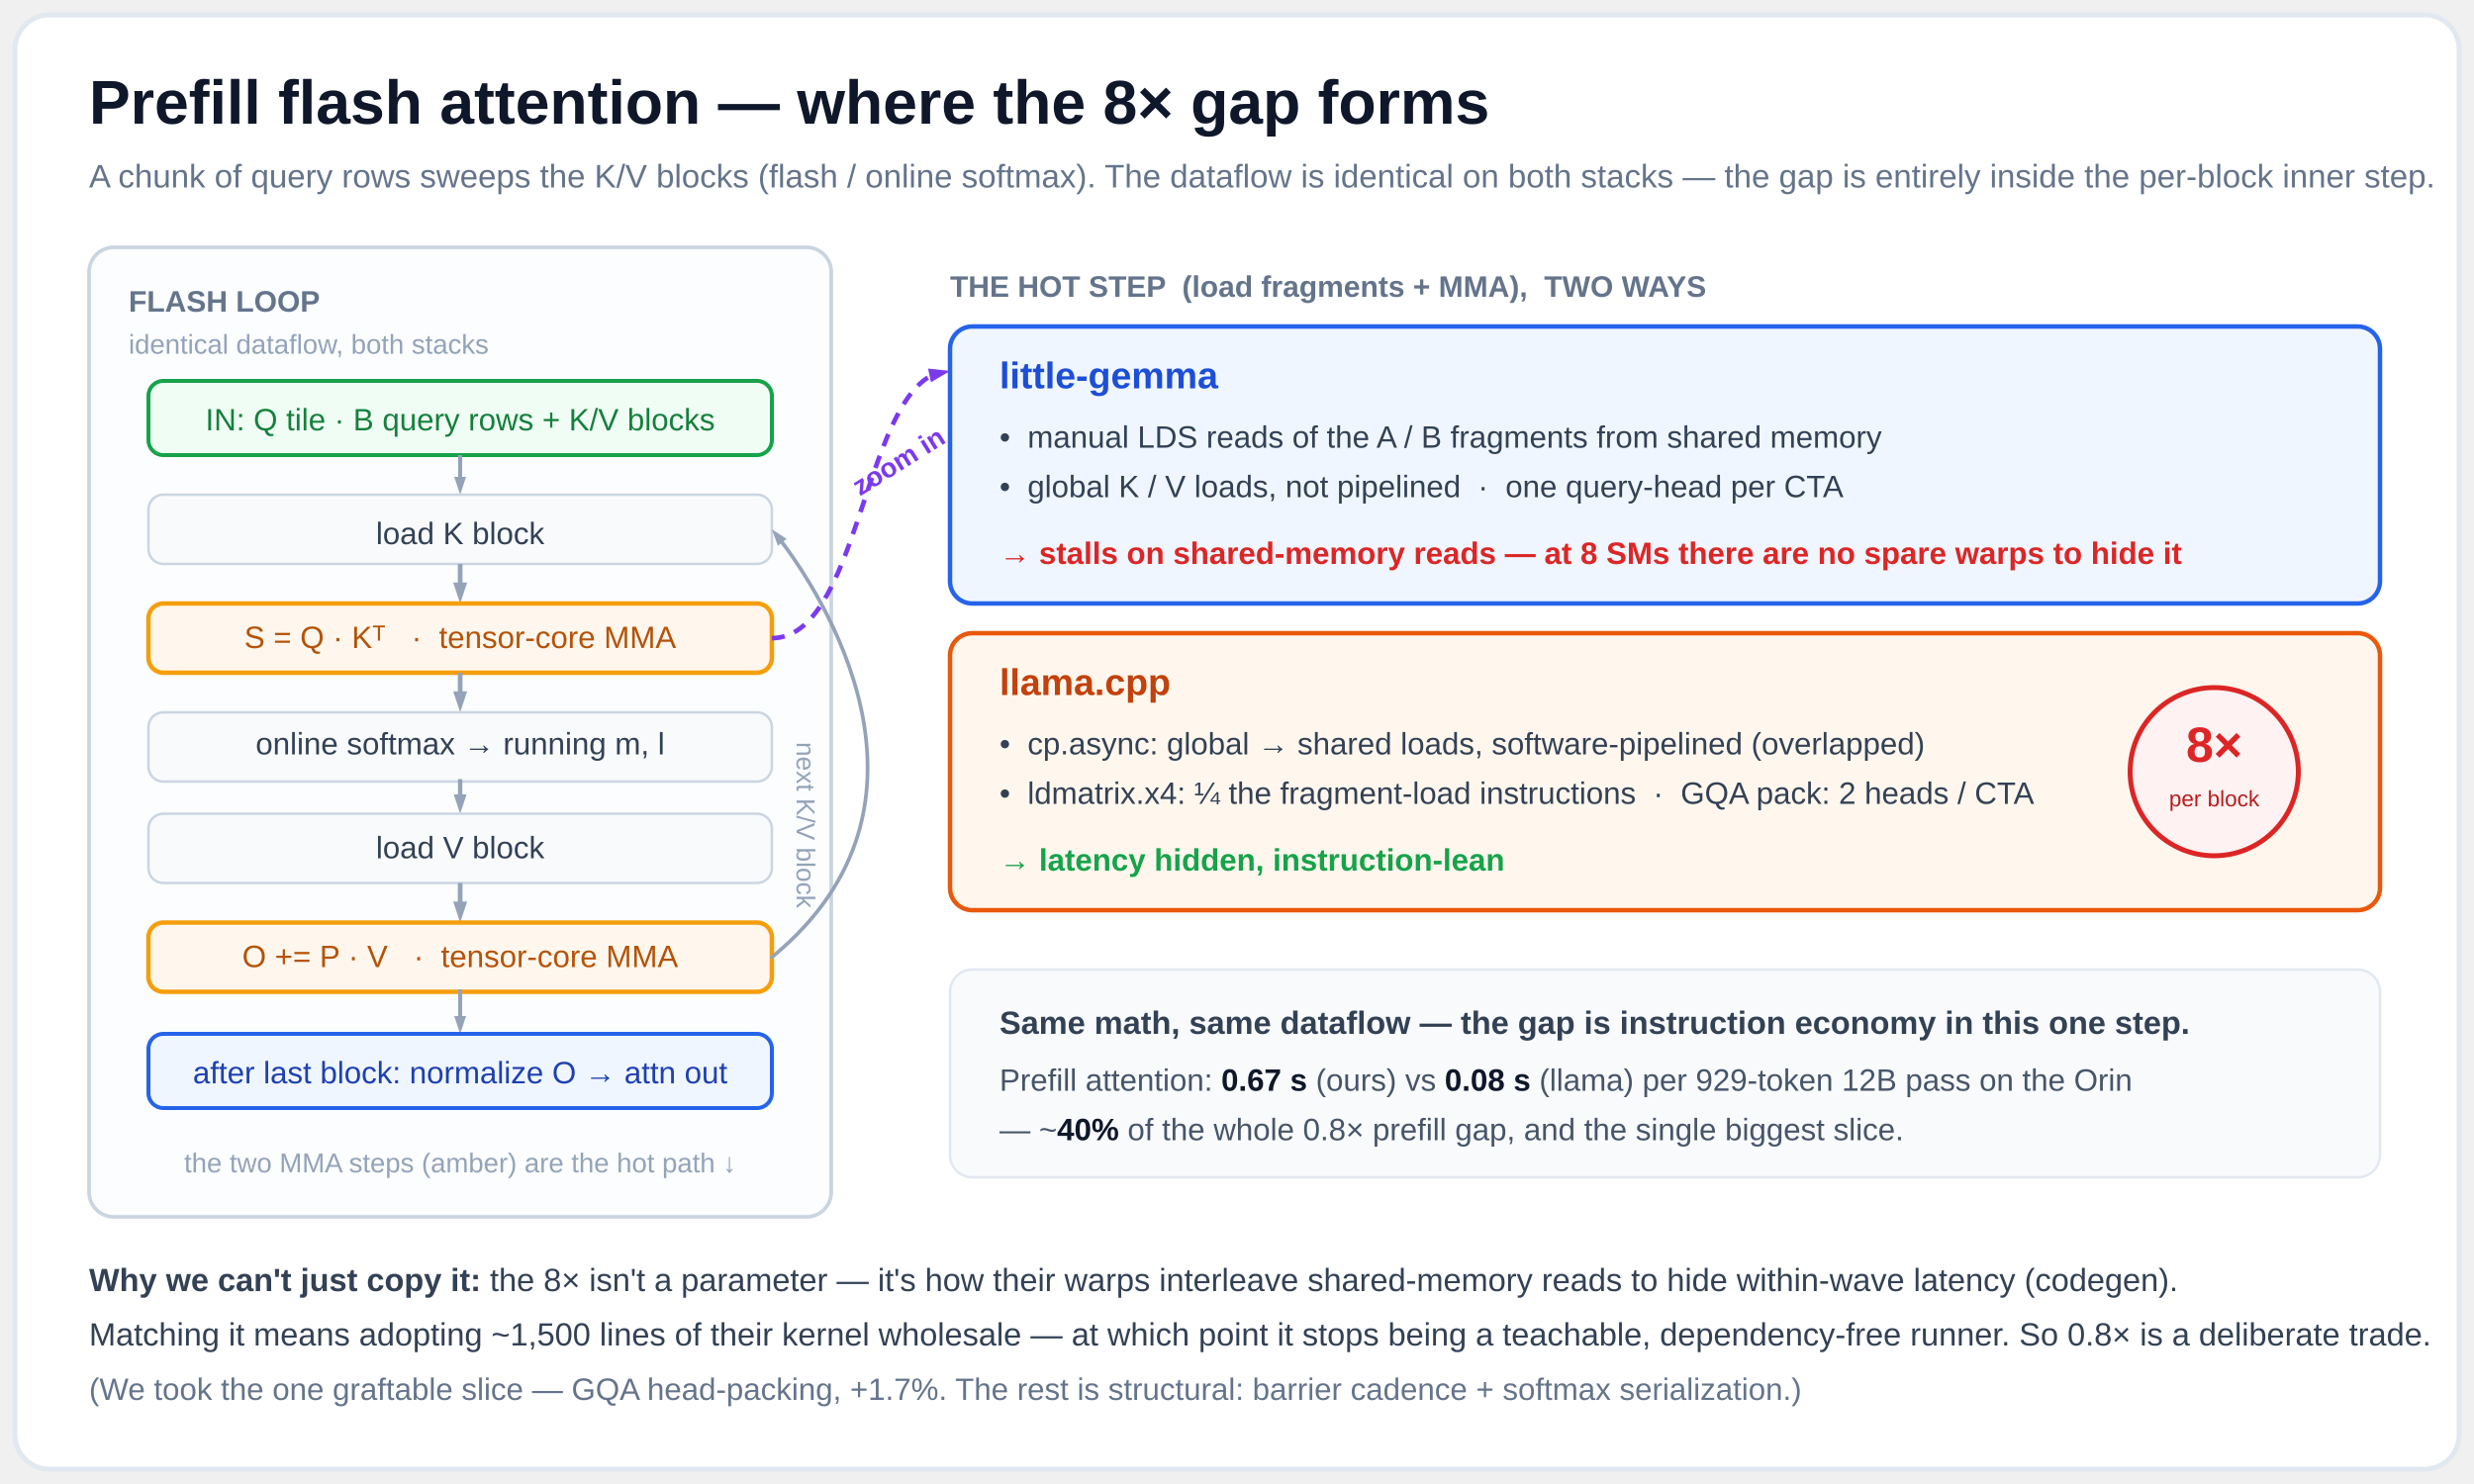
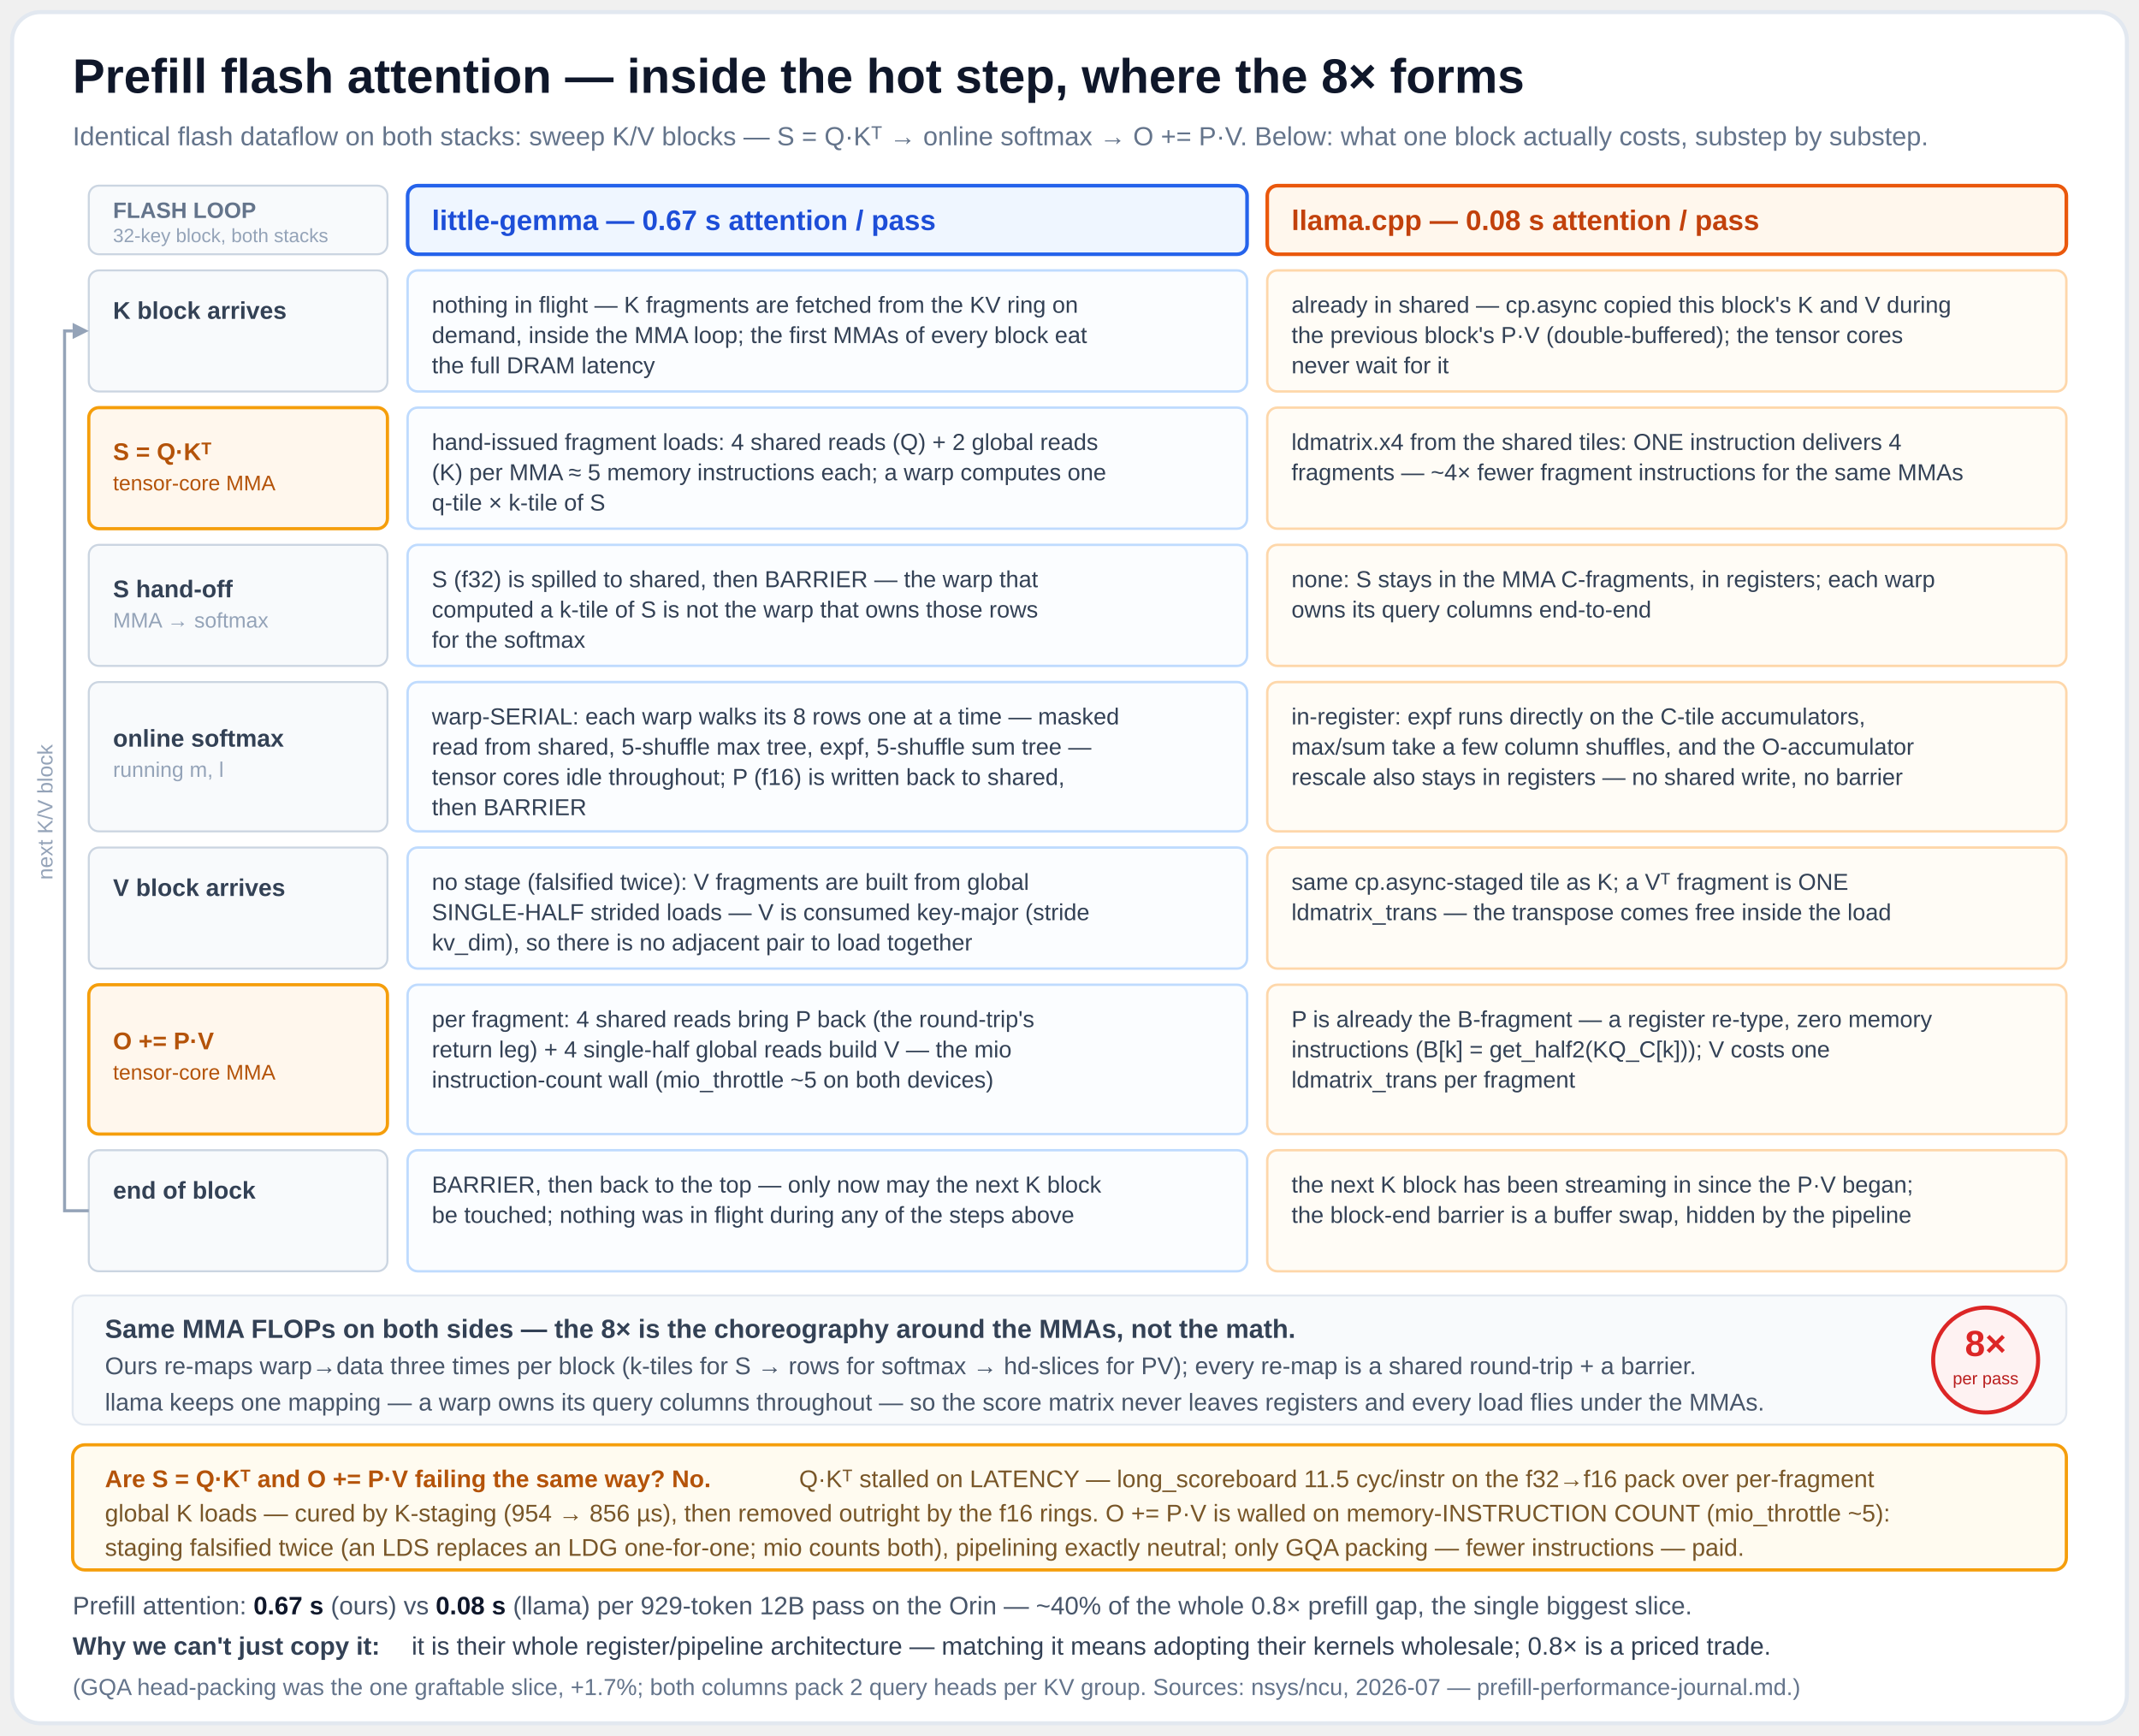
- <svg xmlns="http://www.w3.org/2000/svg" width="1000" height="600" viewBox="0 0 1000 600" version="1.1" xml:space="preserve" style="fill-rule:evenodd;clip-rule:evenodd;">
-   <path d="M994,20L994,580C994,587.727 987.727,594 980,594L20,594C12.273,594 6,587.727 6,580L6,20C6,12.273 12.273,6 20,6L980,6C987.727,6 994,12.273 994,20Z" style="fill:white;stroke:rgb(226,232,240);stroke-width:2px;" />
-   <g transform="matrix(1,0,0,1,36,50)">
-     <g transform="matrix(25,0,0,25,40.30762,0)">
-         </g>
-     <g transform="matrix(25,0,0,25,48.63281,0)">
-         </g>
-     <g transform="matrix(25,0,0,25,76.41602,0)">
-         </g>
-     <g transform="matrix(25,0,0,25,84.74121,0)">
-         </g>
-     <text x="0px" y="0px" style="font-family:'Arial-BoldMT', 'Arial', sans-serif;font-weight:700;font-size:25px;fill:rgb(15,23,42);">Preﬁll ﬂash attention — where the 8× gap forms</text>
-   </g>
-   <g transform="matrix(0.979138,0,0,0.979138,35.99959,75.79496)">
-     <g transform="matrix(13.5,0,0,13.5,280.6326,0)">
-         </g>
-     <g transform="matrix(13.5,0,0,13.5,284.3833,0)">
-         </g>
-     <g transform="matrix(13.5,0,0,13.5,472.4868,0)">
-         </g>
-     <g transform="matrix(13.5,0,0,13.5,476.2375,0)">
-         </g>
-     <text x="0px" y="0px" style="font-family:'ArialMT', 'Arial', sans-serif;font-size:13.5px;fill:rgb(100,116,139);">A<tspan x="8.26px 12.01px " y="0px 0px "> c</tspan>hunk of query rows sweeps the K/V blocks (ﬂash / online softmax). <tspan x="419.199px 427.445px " y="0px 0px ">Th</tspan>e dataﬂow is identical on both stacks — the gap is entirely inside the per-block inner step.</text>
-   </g>
-   <path d="M336,110L336,482C336,487.519 331.519,492 326,492L46,492C40.481,492 36,487.519 36,482L36,110C36,104.481 40.481,100 46,100L326,100C331.519,100 336,104.481 336,110Z" style="fill:rgb(251,253,255);stroke:rgb(203,213,225);stroke-width:1.5px;" />
-   <g transform="matrix(1,0,0,1,52,126)">
-     <text x="0px" y="0px" style="font-family:'Arial-BoldMT', 'Arial', sans-serif;font-weight:700;font-size:12px;fill:rgb(100,116,139);">FLASH LOOP</text>
-   </g>
-   <g transform="matrix(1,0,0,1,52,143)">
-     <g transform="matrix(11,0,0,11,64.82373,0)">
-         </g>
-     <g transform="matrix(11,0,0,11,67.87988,0)">
-         </g>
-     <text x="0px" y="0px" style="font-family:'ArialMT', 'Arial', sans-serif;font-size:11px;fill:rgb(148,163,184);">identical dataﬂow<tspan x="83.778px 86.834px " y="0px 0px ">, </tspan>both stacks</text>
-   </g>
-   <path d="M312,160L312,178C312,181.311 309.311,184 306,184L66,184C62.689,184 60,181.311 60,178L60,160C60,156.689 62.689,154 66,154L306,154C309.311,154 312,156.689 312,160Z" style="fill:rgb(240,253,244);stroke:rgb(22,163,74);stroke-width:1.6px;" />
-   <g transform="matrix(1,0,0,1,186,174)">
-     <text x="-102.985px" y="0px" style="font-family:'ArialMT', 'Arial', sans-serif;font-size:12.5px;fill:rgb(21,128,61);">IN: Q tile · B query rows + K/V blocks</text>
-   </g>
-   <g>
-     <path d="M186,184L186,200" style="fill:none;fill-rule:nonzero;" />
-     <path d="M188.4,192.8L186,200L183.6,192.8L188.4,192.8Z" style="fill:rgb(148,163,184);fill-rule:nonzero;" />
-     <path d="M186,184L186,194.24" style="fill:none;fill-rule:nonzero;stroke:rgb(148,163,184);stroke-width:1.6px;" />
-   </g>
-   <g transform="matrix(1,0,0,1,0,-2)">
-     <path d="M312,208L312,224C312,227.311 309.311,230 306,230L66,230C62.689,230 60,227.311 60,224L60,208C60,204.689 62.689,202 66,202L306,202C309.311,202 312,204.689 312,208Z" style="fill:rgb(248,250,252);stroke:rgb(203,213,225);stroke-width:1px;" />
-   </g>
-   <g transform="matrix(1,0,0,1,186,220)">
-     <text x="-34.048px" y="0px" style="font-family:'ArialMT', 'Arial', sans-serif;font-size:12.5px;fill:rgb(51,65,85);">load K block</text>
-   </g>
-   <g transform="matrix(1,0,0,1.333333,0,-78.66667)">
-     <path d="M186,230L186,242" style="fill:none;fill-rule:nonzero;" />
-     <g transform="matrix(1,-0,-0,0.75,-0,59)">
-       <path d="M188.828,235.515L186,244L183.172,235.515L188.828,235.515Z" style="fill:rgb(148,163,184);fill-rule:nonzero;" />
-       <path d="M186,228L186,237.212" style="fill:none;fill-rule:nonzero;stroke:rgb(148,163,184);stroke-width:1.89px;" />
-     </g>
-   </g>
-   <path d="M312,250L312,266C312,269.311 309.311,272 306,272L66,272C62.689,272 60,269.311 60,266L60,250C60,246.689 62.689,244 66,244L306,244C309.311,244 312,246.689 312,250Z" style="fill:rgb(255,247,237);stroke:rgb(245,158,11);stroke-width:1.8px;" />
-   <g transform="matrix(1,0,0,1,186,262)">
-     <text x="-87.271px" y="0px" style="font-family:'ArialMT', 'Arial', sans-serif;font-size:12.5px;fill:rgb(180,83,9);">S = Q · Kᵀ   ·  tensor-core MMA</text>
-   </g>
-   <g transform="matrix(1,0,0,1.333333,0,-90.66667)">
-     <path d="M186,272L186,284" style="fill:none;fill-rule:nonzero;" />
-     <g transform="matrix(1,-0,-0,0.75,-0,68)">
-       <path d="M188.828,279.515L186,288L183.172,279.515L188.828,279.515Z" style="fill:rgb(148,163,184);fill-rule:nonzero;" />
-       <path d="M186,272L186,281.212" style="fill:none;fill-rule:nonzero;stroke:rgb(148,163,184);stroke-width:1.89px;" />
-     </g>
-   </g>
-   <g transform="matrix(1,0,0,1,0,2)">
-     <path d="M312,292L312,308C312,311.311 309.311,314 306,314L66,314C62.689,314 60,311.311 60,308L60,292C60,288.689 62.689,286 66,286L306,286C309.311,286 312,288.689 312,292Z" style="fill:rgb(248,250,252);stroke:rgb(203,213,225);stroke-width:1px;" />
-   </g>
-   <g transform="matrix(1,0,0,1,186,305)">
-     <text x="-82.675px" y="0px" style="font-family:'ArialMT', 'Arial', sans-serif;font-size:12.5px;fill:rgb(51,65,85);">online softmax → running m, l</text>
-   </g>
-   <g transform="matrix(1,0,0,1.166667,0,-51.33333)">
-     <path d="M186,314L186,326" style="fill:none;fill-rule:nonzero;" />
-     <g transform="matrix(1,-0,-0,0.857143,-0,44)">
-       <path d="M188.608,321.177L186,329L183.392,321.177L188.608,321.177Z" style="fill:rgb(148,163,184);fill-rule:nonzero;" />
-       <path d="M186,315L186,322.742" style="fill:none;fill-rule:nonzero;stroke:rgb(148,163,184);stroke-width:1.74px;" />
-     </g>
-   </g>
-   <g transform="matrix(1,0,0,1,0,1)">
-     <path d="M312,334L312,350C312,353.311 309.311,356 306,356L66,356C62.689,356 60,353.311 60,350L60,334C60,330.689 62.689,328 66,328L306,328C309.311,328 312,330.689 312,334Z" style="fill:rgb(248,250,252);stroke:rgb(203,213,225);stroke-width:1px;" />
-   </g>
-   <g transform="matrix(1,0,0,1,186,347)">
-     <text x="-34.048px" y="0px" style="font-family:'ArialMT', 'Arial', sans-serif;font-size:12.5px;fill:rgb(51,65,85);">load V block</text>
-   </g>
-   <g transform="matrix(1,0,0,1.333333,0,-117.6667)">
-     <path d="M186,356L186,368" style="fill:none;fill-rule:nonzero;" />
-     <g transform="matrix(1,-0,-0,0.75,-0,88.25)">
-       <path d="M188.828,364.515L186,373L183.172,364.515L188.828,364.515Z" style="fill:rgb(148,163,184);fill-rule:nonzero;" />
-       <path d="M186,357L186,366.212" style="fill:none;fill-rule:nonzero;stroke:rgb(148,163,184);stroke-width:1.89px;" />
-     </g>
-   </g>
-   <g transform="matrix(1,0,0,1,0,3)">
-     <path d="M312,376L312,392C312,395.311 309.311,398 306,398L66,398C62.689,398 60,395.311 60,392L60,376C60,372.689 62.689,370 66,370L306,370C309.311,370 312,372.689 312,376Z" style="fill:rgb(255,247,237);stroke:rgb(245,158,11);stroke-width:1.8px;" />
-   </g>
-   <g transform="matrix(1,0,0,1,186,391)">
-     <text x="-88.104px" y="0px" style="font-family:'ArialMT', 'Arial', sans-serif;font-size:12.5px;fill:rgb(180,83,9);">O += P<tspan x="-48.724px -45.251px " y="0px 0px "> ·</tspan> V   ·  tensor-core MMA</text>
-   </g>
-   <g transform="matrix(1,0,0,1.029762,0,-8.428571)">
-     <g transform="matrix(1,-0,-0,0.971098,-0,8.184971)">
-       <path d="M314.435,220.675L312,214L317.953,217.879L314.435,220.675Z" style="fill:rgb(148,163,184);" />
-       <path d="M312,387C388.542,324.255 330.504,238.127 315.355,218.222" style="fill:none;stroke:rgb(148,163,184);stroke-width:1.5px;stroke-linecap:round;stroke-linejoin:round;stroke-miterlimit:1.5;" />
-     </g>
-   </g>
-   <g transform="matrix(-0,1,-1,-0,322,300)">
-     <text x="0px" y="0px" style="font-family:'ArialMT', 'Arial', sans-serif;font-size:10.5px;fill:rgb(148,163,184);">next K/V block</text>
-   </g>
-   <g transform="matrix(1,0,0,1,0,2)">
-     <path d="M186,398L186,416" style="fill:none;fill-rule:nonzero;" />
-     <g transform="matrix(1,-0,-0,1,0,-2)">
-       <path d="M188.4,410.8L186,418L183.6,410.8L188.4,410.8Z" style="fill:rgb(148,163,184);fill-rule:nonzero;" />
-       <path d="M186,400L186,412.24" style="fill:none;fill-rule:nonzero;stroke:rgb(148,163,184);stroke-width:1.6px;" />
-     </g>
-   </g>
-   <path d="M312,424L312,442C312,445.311 309.311,448 306,448L66,448C62.689,448 60,445.311 60,442L60,424C60,420.689 62.689,418 66,418L306,418C309.311,418 312,420.689 312,424Z" style="fill:rgb(239,246,255);stroke:rgb(37,99,235);stroke-width:1.6px;" />
-   <g transform="matrix(1,0,0,1,186,438)">
-     <text x="-108.032px" y="0px" style="font-family:'ArialMT', 'Arial', sans-serif;font-size:12.5px;fill:rgb(30,64,175);">after last block: normalize O → attn out</text>
-   </g>
-   <g transform="matrix(1,0,0,1,186,474)">
-     <text x="-111.579px" y="0px" style="font-family:'ArialMT', 'Arial', sans-serif;font-size:11px;fill:rgb(148,163,184);">the two MMA<tspan x="-48.001px -44.945px " y="0px 0px "> s</tspan>teps (amber) are the hot path ↓</text>
-   </g>
-   <g transform="matrix(1.090909,0,0,1,-34.90909,0)">
-     <g transform="matrix(0.916667,-0,-0,1,32,-0)">
-       <path d="M375.12,149.009L384,150L376.302,154.535L375.12,149.009Z" style="fill:rgb(124,58,237);fill-rule:nonzero;" />
-       <path d="M312,258C346.58,258 348.921,164.125 377.369,151.417" style="fill:none;fill-rule:nonzero;stroke:rgb(124,58,237);stroke-width:1.88px;stroke-dasharray:5.232,4.186;" />
-     </g>
-   </g>
-   <g transform="matrix(0.848048,-0.529919,0.529919,0.848048,347.5635,200.7138)">
-     <text x="0px" y="0px" style="font-family:'Arial-BoldMT', 'Arial', sans-serif;font-weight:700;font-size:11px;fill:rgb(124,58,237);">zoom in</text>
-   </g>
-   <g transform="matrix(1,0,0,1,384,120)">
-     <text x="0px" y="0px" style="font-family:'Arial-BoldMT', 'Arial', sans-serif;font-weight:700;font-size:12px;fill:rgb(100,116,139);">THE HOT STEP<tspan x="87.123px 90.457px " y="0px 0px ">  </tspan>(load fragments + MMA),  TWO W<tspan x="282.123px 289.688px 297.691px " y="0px 0px 0px ">AYS</tspan>
-     </text>
-   </g>
-   <path d="M962,141L962,235C962,239.967 957.967,244 953,244L393,244C388.033,244 384,239.967 384,235L384,141C384,136.033 388.033,132 393,132L953,132C957.967,132 962,136.033 962,141Z" style="fill:rgb(239,246,255);stroke:rgb(37,99,235);stroke-width:1.8px;" />
-   <g transform="matrix(1,0,0,1,404,157)">
-     <text x="0px" y="0px" style="font-family:'Arial-BoldMT', 'Arial', sans-serif;font-weight:700;font-size:15px;fill:rgb(29,78,216);">little-gemma</text>
-   </g>
-   <g transform="matrix(1,0,0,1,404,181)">
-     <text x="0px" y="0px" style="font-family:'ArialMT', 'Arial', sans-serif;font-size:12.5px;fill:rgb(51,65,85);">•  manual LDS reads of the <tspan x="152.38px 160.028px 163.501px " y="0px 0px 0px ">A /</tspan> B fragments from shared memory</text>
-   </g>
-   <g transform="matrix(1,0,0,1,404,201)">
-     <text x="0px" y="0px" style="font-family:'ArialMT', 'Arial', sans-serif;font-size:12.5px;fill:rgb(51,65,85);">•  global K / V loads, not pipelined  ·  one query-head per CT<tspan x="332.812px " y="0px ">A</tspan>
-     </text>
-   </g>
-   <g transform="matrix(1,0,0,1,404,228)">
-     <text x="0px" y="0px" style="font-family:'Arial-BoldMT', 'Arial', sans-serif;font-weight:700;font-size:12.5px;fill:rgb(220,38,38);">→ stalls on shared-memory reads — at 8 SMs there are no spare warps to hide it</text>
-   </g>
-   <path d="M962,265L962,359C962,363.967 957.967,368 953,368L393,368C388.033,368 384,363.967 384,359L384,265C384,260.033 388.033,256 393,256L953,256C957.967,256 962,260.033 962,265Z" style="fill:rgb(255,247,237);stroke:rgb(234,88,12);stroke-width:1.8px;" />
-   <g transform="matrix(1,0,0,1,404,281)">
-     <text x="0px" y="0px" style="font-family:'Arial-BoldMT', 'Arial', sans-serif;font-weight:700;font-size:15px;fill:rgb(194,65,12);">llama.cpp</text>
-   </g>
-   <g transform="matrix(1,0,0,1,404,305)">
-     <text x="0px" y="0px" style="font-family:'ArialMT', 'Arial', sans-serif;font-size:12.5px;fill:rgb(51,65,85);">•  cp.async: global → shared loads, software-pipelined (overlapped)</text>
-   </g>
-   <g transform="matrix(1,0,0,1,404,325)">
-     <text x="0px" y="0px" style="font-family:'ArialMT', 'Arial', sans-serif;font-size:12.5px;fill:rgb(51,65,85);">•  ldmatrix.x4: ¼ the fragment-load instructions  ·  GQA<tspan x="302.411px 305.884px " y="0px 0px "> p</tspan>ack: 2 heads / CT<tspan x="409.869px " y="0px ">A</tspan>
-     </text>
-   </g>
-   <g transform="matrix(1,0,0,1,404,352)">
-     <text x="0px" y="0px" style="font-family:'Arial-BoldMT', 'Arial', sans-serif;font-weight:700;font-size:12.5px;fill:rgb(22,163,74);">→ latency hidden, instruction-lean</text>
-   </g>
-   <circle cx="895" cy="312" r="34" style="fill:rgb(254,242,242);stroke:rgb(220,38,38);stroke-width:2px;" />
-   <g transform="matrix(1,0,0,1,895,308)">
-     <text x="-11.401px" y="0px" style="font-family:'Arial-BoldMT', 'Arial', sans-serif;font-weight:700;font-size:20px;fill:rgb(220,38,38);">8×</text>
-   </g>
-   <g transform="matrix(1,0,0,1,895,326)">
-     <text x="-18.259px" y="0px" style="font-family:'ArialMT', 'Arial', sans-serif;font-size:9px;fill:rgb(185,28,28);">per block</text>
-   </g>
-   <path d="M962,401L962,467C962,471.967 957.967,476 953,476L393,476C388.033,476 384,471.967 384,467L384,401C384,396.033 388.033,392 393,392L953,392C957.967,392 962,396.033 962,401Z" style="fill:rgb(248,250,252);stroke:rgb(226,232,240);stroke-width:1px;" />
-   <g transform="matrix(1,0,0,1,404,418)">
-     <g transform="matrix(13,0,0,13,140.1753,0)">
-         </g>
-     <g transform="matrix(13,0,0,13,144.5044,0)">
-         </g>
-     <text x="0px" y="0px" style="font-family:'Arial-BoldMT', 'Arial', sans-serif;font-weight:700;font-size:13px;fill:rgb(51,65,85);">Same math, same dataﬂow — the gap is instruction economy in this one step.</text>
-   </g>
-   <g transform="matrix(1,0,0,1,404,441)">
-     <g transform="matrix(12.5,0,0,12.5,19.4519,0)">
-         </g>
-     <g transform="matrix(12.5,0,0,12.5,22.9248,0)">
-         </g>
-     <text x="0px" y="0px" style="font-family:'ArialMT', 'Arial', sans-serif;font-size:12.5px;fill:rgb(71,85,105);">Preﬁll attention:</text>
-     <text x="89.63px" y="0px" style="font-family:'Arial-BoldMT', 'Arial', sans-serif;font-weight:700;font-size:12.5px;fill:rgb(15,23,42);">0.67 s</text>
-     <text x="127.856px" y="0px" style="font-family:'ArialMT', 'Arial', sans-serif;font-size:12.5px;fill:rgb(71,85,105);">(ours) vs</text>
-     <text x="179.944px" y="0px" style="font-family:'Arial-BoldMT', 'Arial', sans-serif;font-weight:700;font-size:12.5px;fill:rgb(15,23,42);">0.08 s</text>
-     <text x="218.17px" y="0px" style="font-family:'ArialMT', 'Arial', sans-serif;font-size:12.5px;fill:rgb(71,85,105);">(llama) per 929-token 12B pass on the Orin</text>
-   </g>
-   <g transform="matrix(1,0,0,1,404,461)">
-     <text x="0px" y="0px" style="font-family:'ArialMT', 'Arial', sans-serif;font-size:12.5px;fill:rgb(71,85,105);">— ~</text>
-     <text x="23.273px" y="0px" style="font-family:'Arial-BoldMT', 'Arial', sans-serif;font-weight:700;font-size:12.5px;fill:rgb(15,23,42);">40%</text>
-     <g transform="matrix(12.5,0,0,12.5,168.8599,0)">
-         </g>
-     <g transform="matrix(12.5,0,0,12.5,172.3328,0)">
-         </g>
-     <text x="51.764px" y="0px" style="font-family:'ArialMT', 'Arial', sans-serif;font-size:12.5px;fill:rgb(71,85,105);">of the whole 0.8× preﬁll gap, and the single biggest slice.</text>
-   </g>
-   <g transform="matrix(1,0,0,1,36,522)">
-     <text x="0px" y="0px" style="font-family:'Arial-BoldMT', 'Arial', sans-serif;font-weight:700;font-size:13px;fill:rgb(51,65,85);">Why we can't just copy it:</text>
-     <text x="161.999px" y="0px" style="font-family:'ArialMT', 'Arial', sans-serif;font-size:13px;fill:rgb(51,65,85);">the 8× isn't a parameter — it's how their warps interleave shared-memory reads to hide within-wave latency (codegen).</text>
-   </g>
-   <g transform="matrix(1,0,0,1,36,544)">
-     <text x="0px" y="0px" style="font-family:'ArialMT', 'Arial', sans-serif;font-size:13px;fill:rgb(51,65,85);">Matching it means adopting ~1,500 lines of their kernel wholesale — at which point it stops being a teachable, dependency-free runner<tspan x="772.897px 776.509px " y="0px 0px ">. </tspan>So 0.8× is a deliberate trade.</text>
-   </g>
-   <g transform="matrix(1,0,0,1,36,566)">
-     <text x="0px" y="0px" style="font-family:'ArialMT', 'Arial', sans-serif;font-size:12.5px;fill:rgb(100,116,139);">(W<tspan x="15.735px 22.687px " y="0px 0px ">e </tspan>took the one graftable slice — GQA<tspan x="222.101px 225.574px " y="0px 0px "> h</tspan>ead-packing, +1.7%. <tspan x="350.085px 357.721px " y="0px 0px ">Th</tspan>e rest is structural: barrier cadence + softmax serialization.)</text>
-   </g>
+ <svg xmlns="http://www.w3.org/2000/svg" width="1060" height="860" viewBox="0 0 1060 860" version="1.1" xml:space="preserve">
+   <path d="M1054,20L1054,840C1054,847.727 1047.727,854 1040,854L20,854C12.273,854 6,847.727 6,840L6,20C6,12.273 12.273,6 20,6L1040,6C1047.727,6 1054,12.273 1054,20Z" style="fill:white;stroke:rgb(226,232,240);stroke-width:2px;" />
+   <text x="36" y="46" style="font-family:'Arial-BoldMT','Arial',sans-serif;font-weight:700;font-size:24px;fill:rgb(15,23,42);">Prefill flash attention — inside the hot step, where the 8× forms</text>
+   <text x="36" y="72" style="font-family:'ArialMT','Arial',sans-serif;font-size:13px;fill:rgb(100,116,139);">Identical flash dataflow on both stacks: sweep K/V blocks — S = Q·Kᵀ → online softmax → O += P·V. Below: what one block actually costs, substep by substep.</text>
+   <rect x="44" y="92" width="148" height="34" rx="5" style="fill:rgb(248,250,252);stroke:rgb(203,213,225);stroke-width:1px;" />
+   <text x="56" y="108" style="font-family:'Arial-BoldMT','Arial',sans-serif;font-weight:700;font-size:11px;fill:rgb(100,116,139);">FLASH LOOP</text>
+   <text x="56" y="120" style="font-family:'ArialMT','Arial',sans-serif;font-size:9.5px;fill:rgb(148,163,184);">32-key block, both stacks</text>
+   <rect x="202" y="92" width="416" height="34" rx="5" style="fill:rgb(239,246,255);stroke:rgb(37,99,235);stroke-width:1.8px;" />
+   <text x="214" y="114" style="font-family:'Arial-BoldMT','Arial',sans-serif;font-weight:700;font-size:14px;fill:rgb(29,78,216);">little-gemma — 0.67 s attention / pass</text>
+   <rect x="628" y="92" width="396" height="34" rx="5" style="fill:rgb(255,247,237);stroke:rgb(234,88,12);stroke-width:1.8px;" />
+   <text x="640" y="114" style="font-family:'Arial-BoldMT','Arial',sans-serif;font-weight:700;font-size:14px;fill:rgb(194,65,12);">llama.cpp — 0.08 s attention / pass</text>
+   <rect x="44" y="134" width="148" height="60" rx="5" style="fill:rgb(248,250,252);stroke:rgb(203,213,225);stroke-width:1px;" />
+   <text x="56" y="158" style="font-family:'Arial-BoldMT','Arial',sans-serif;font-weight:700;font-size:12px;fill:rgb(51,65,85);">K block arrives</text>
+   <rect x="202" y="134" width="416" height="60" rx="5" style="fill:rgb(251,253,255);stroke:rgb(191,219,254);stroke-width:1.2px;" />
+   <text x="214" y="155" style="font-family:'ArialMT','Arial',sans-serif;font-size:11.5px;fill:rgb(51,65,85);">nothing in flight — K fragments are fetched from the KV ring on</text>
+   <text x="214" y="170" style="font-family:'ArialMT','Arial',sans-serif;font-size:11.5px;fill:rgb(51,65,85);">demand, inside the MMA loop; the first MMAs of every block eat</text>
+   <text x="214" y="185" style="font-family:'ArialMT','Arial',sans-serif;font-size:11.5px;fill:rgb(51,65,85);">the full DRAM latency</text>
+   <rect x="628" y="134" width="396" height="60" rx="5" style="fill:rgb(255,252,246);stroke:rgb(254,215,170);stroke-width:1.2px;" />
+   <text x="640" y="155" style="font-family:'ArialMT','Arial',sans-serif;font-size:11.5px;fill:rgb(51,65,85);">already in shared — cp.async copied this block's K and V during</text>
+   <text x="640" y="170" style="font-family:'ArialMT','Arial',sans-serif;font-size:11.5px;fill:rgb(51,65,85);">the previous block's P·V (double-buffered); the tensor cores</text>
+   <text x="640" y="185" style="font-family:'ArialMT','Arial',sans-serif;font-size:11.5px;fill:rgb(51,65,85);">never wait for it</text>
+   <rect x="44" y="202" width="148" height="60" rx="5" style="fill:rgb(255,247,237);stroke:rgb(245,158,11);stroke-width:1.6px;" />
+   <text x="56" y="228" style="font-family:'Arial-BoldMT','Arial',sans-serif;font-weight:700;font-size:12px;fill:rgb(180,83,9);">S = Q·Kᵀ</text>
+   <text x="56" y="243" style="font-family:'ArialMT','Arial',sans-serif;font-size:10.5px;fill:rgb(180,83,9);">tensor-core MMA</text>
+   <rect x="202" y="202" width="416" height="60" rx="5" style="fill:rgb(251,253,255);stroke:rgb(191,219,254);stroke-width:1.2px;" />
+   <text x="214" y="223" style="font-family:'ArialMT','Arial',sans-serif;font-size:11.5px;fill:rgb(51,65,85);">hand-issued fragment loads: 4 shared reads (Q) + 2 global reads</text>
+   <text x="214" y="238" style="font-family:'ArialMT','Arial',sans-serif;font-size:11.5px;fill:rgb(51,65,85);">(K) per MMA ≈ 5 memory instructions each; a warp computes one</text>
+   <text x="214" y="253" style="font-family:'ArialMT','Arial',sans-serif;font-size:11.5px;fill:rgb(51,65,85);">q-tile × k-tile of S</text>
+   <rect x="628" y="202" width="396" height="60" rx="5" style="fill:rgb(255,252,246);stroke:rgb(254,215,170);stroke-width:1.2px;" />
+   <text x="640" y="223" style="font-family:'ArialMT','Arial',sans-serif;font-size:11.5px;fill:rgb(51,65,85);">ldmatrix.x4 from the shared tiles: ONE instruction delivers 4</text>
+   <text x="640" y="238" style="font-family:'ArialMT','Arial',sans-serif;font-size:11.5px;fill:rgb(51,65,85);">fragments — ~4× fewer fragment instructions for the same MMAs</text>
+   <rect x="44" y="270" width="148" height="60" rx="5" style="fill:rgb(248,250,252);stroke:rgb(203,213,225);stroke-width:1px;" />
+   <text x="56" y="296" style="font-family:'Arial-BoldMT','Arial',sans-serif;font-weight:700;font-size:12px;fill:rgb(51,65,85);">S hand-off</text>
+   <text x="56" y="311" style="font-family:'ArialMT','Arial',sans-serif;font-size:10.5px;fill:rgb(148,163,184);">MMA → softmax</text>
+   <rect x="202" y="270" width="416" height="60" rx="5" style="fill:rgb(251,253,255);stroke:rgb(191,219,254);stroke-width:1.2px;" />
+   <text x="214" y="291" style="font-family:'ArialMT','Arial',sans-serif;font-size:11.5px;fill:rgb(51,65,85);">S (f32) is spilled to shared, then BARRIER — the warp that</text>
+   <text x="214" y="306" style="font-family:'ArialMT','Arial',sans-serif;font-size:11.5px;fill:rgb(51,65,85);">computed a k-tile of S is not the warp that owns those rows</text>
+   <text x="214" y="321" style="font-family:'ArialMT','Arial',sans-serif;font-size:11.5px;fill:rgb(51,65,85);">for the softmax</text>
+   <rect x="628" y="270" width="396" height="60" rx="5" style="fill:rgb(255,252,246);stroke:rgb(254,215,170);stroke-width:1.2px;" />
+   <text x="640" y="291" style="font-family:'ArialMT','Arial',sans-serif;font-size:11.5px;fill:rgb(51,65,85);">none: S stays in the MMA C-fragments, in registers; each warp</text>
+   <text x="640" y="306" style="font-family:'ArialMT','Arial',sans-serif;font-size:11.5px;fill:rgb(51,65,85);">owns its query columns end-to-end</text>
+   <rect x="44" y="338" width="148" height="74" rx="5" style="fill:rgb(248,250,252);stroke:rgb(203,213,225);stroke-width:1px;" />
+   <text x="56" y="370" style="font-family:'Arial-BoldMT','Arial',sans-serif;font-weight:700;font-size:12px;fill:rgb(51,65,85);">online softmax</text>
+   <text x="56" y="385" style="font-family:'ArialMT','Arial',sans-serif;font-size:10.5px;fill:rgb(148,163,184);">running m, l</text>
+   <rect x="202" y="338" width="416" height="74" rx="5" style="fill:rgb(251,253,255);stroke:rgb(191,219,254);stroke-width:1.2px;" />
+   <text x="214" y="359" style="font-family:'ArialMT','Arial',sans-serif;font-size:11.5px;fill:rgb(51,65,85);">warp-SERIAL: each warp walks its 8 rows one at a time — masked</text>
+   <text x="214" y="374" style="font-family:'ArialMT','Arial',sans-serif;font-size:11.5px;fill:rgb(51,65,85);">read from shared, 5-shuffle max tree, expf, 5-shuffle sum tree —</text>
+   <text x="214" y="389" style="font-family:'ArialMT','Arial',sans-serif;font-size:11.5px;fill:rgb(51,65,85);">tensor cores idle throughout; P (f16) is written back to shared,</text>
+   <text x="214" y="404" style="font-family:'ArialMT','Arial',sans-serif;font-size:11.5px;fill:rgb(51,65,85);">then BARRIER</text>
+   <rect x="628" y="338" width="396" height="74" rx="5" style="fill:rgb(255,252,246);stroke:rgb(254,215,170);stroke-width:1.2px;" />
+   <text x="640" y="359" style="font-family:'ArialMT','Arial',sans-serif;font-size:11.5px;fill:rgb(51,65,85);">in-register: expf runs directly on the C-tile accumulators,</text>
+   <text x="640" y="374" style="font-family:'ArialMT','Arial',sans-serif;font-size:11.5px;fill:rgb(51,65,85);">max/sum take a few column shuffles, and the O-accumulator</text>
+   <text x="640" y="389" style="font-family:'ArialMT','Arial',sans-serif;font-size:11.5px;fill:rgb(51,65,85);">rescale also stays in registers — no shared write, no barrier</text>
+   <rect x="44" y="420" width="148" height="60" rx="5" style="fill:rgb(248,250,252);stroke:rgb(203,213,225);stroke-width:1px;" />
+   <text x="56" y="444" style="font-family:'Arial-BoldMT','Arial',sans-serif;font-weight:700;font-size:12px;fill:rgb(51,65,85);">V block arrives</text>
+   <rect x="202" y="420" width="416" height="60" rx="5" style="fill:rgb(251,253,255);stroke:rgb(191,219,254);stroke-width:1.2px;" />
+   <text x="214" y="441" style="font-family:'ArialMT','Arial',sans-serif;font-size:11.5px;fill:rgb(51,65,85);">no stage (falsified twice): V fragments are built from global</text>
+   <text x="214" y="456" style="font-family:'ArialMT','Arial',sans-serif;font-size:11.5px;fill:rgb(51,65,85);">SINGLE-HALF strided loads — V is consumed key-major (stride</text>
+   <text x="214" y="471" style="font-family:'ArialMT','Arial',sans-serif;font-size:11.5px;fill:rgb(51,65,85);">kv_dim), so there is no adjacent pair to load together</text>
+   <rect x="628" y="420" width="396" height="60" rx="5" style="fill:rgb(255,252,246);stroke:rgb(254,215,170);stroke-width:1.2px;" />
+   <text x="640" y="441" style="font-family:'ArialMT','Arial',sans-serif;font-size:11.5px;fill:rgb(51,65,85);">same cp.async-staged tile as K; a Vᵀ fragment is ONE</text>
+   <text x="640" y="456" style="font-family:'ArialMT','Arial',sans-serif;font-size:11.5px;fill:rgb(51,65,85);">ldmatrix_trans — the transpose comes free inside the load</text>
+   <rect x="44" y="488" width="148" height="74" rx="5" style="fill:rgb(255,247,237);stroke:rgb(245,158,11);stroke-width:1.6px;" />
+   <text x="56" y="520" style="font-family:'Arial-BoldMT','Arial',sans-serif;font-weight:700;font-size:12px;fill:rgb(180,83,9);">O += P·V</text>
+   <text x="56" y="535" style="font-family:'ArialMT','Arial',sans-serif;font-size:10.5px;fill:rgb(180,83,9);">tensor-core MMA</text>
+   <rect x="202" y="488" width="416" height="74" rx="5" style="fill:rgb(251,253,255);stroke:rgb(191,219,254);stroke-width:1.2px;" />
+   <text x="214" y="509" style="font-family:'ArialMT','Arial',sans-serif;font-size:11.5px;fill:rgb(51,65,85);">per fragment: 4 shared reads bring P back (the round-trip's</text>
+   <text x="214" y="524" style="font-family:'ArialMT','Arial',sans-serif;font-size:11.5px;fill:rgb(51,65,85);">return leg) + 4 single-half global reads build V — the mio</text>
+   <text x="214" y="539" style="font-family:'ArialMT','Arial',sans-serif;font-size:11.5px;fill:rgb(51,65,85);">instruction-count wall (mio_throttle ~5 on both devices)</text>
+   <rect x="628" y="488" width="396" height="74" rx="5" style="fill:rgb(255,252,246);stroke:rgb(254,215,170);stroke-width:1.2px;" />
+   <text x="640" y="509" style="font-family:'ArialMT','Arial',sans-serif;font-size:11.5px;fill:rgb(51,65,85);">P is already the B-fragment — a register re-type, zero memory</text>
+   <text x="640" y="524" style="font-family:'ArialMT','Arial',sans-serif;font-size:11.5px;fill:rgb(51,65,85);">instructions (B[k] = get_half2(KQ_C[k])); V costs one</text>
+   <text x="640" y="539" style="font-family:'ArialMT','Arial',sans-serif;font-size:11.5px;fill:rgb(51,65,85);">ldmatrix_trans per fragment</text>
+   <rect x="44" y="570" width="148" height="60" rx="5" style="fill:rgb(248,250,252);stroke:rgb(203,213,225);stroke-width:1px;" />
+   <text x="56" y="594" style="font-family:'Arial-BoldMT','Arial',sans-serif;font-weight:700;font-size:12px;fill:rgb(51,65,85);">end of block</text>
+   <rect x="202" y="570" width="416" height="60" rx="5" style="fill:rgb(251,253,255);stroke:rgb(191,219,254);stroke-width:1.2px;" />
+   <text x="214" y="591" style="font-family:'ArialMT','Arial',sans-serif;font-size:11.5px;fill:rgb(51,65,85);">BARRIER, then back to the top — only now may the next K block</text>
+   <text x="214" y="606" style="font-family:'ArialMT','Arial',sans-serif;font-size:11.5px;fill:rgb(51,65,85);">be touched; nothing was in flight during any of the steps above</text>
+   <rect x="628" y="570" width="396" height="60" rx="5" style="fill:rgb(255,252,246);stroke:rgb(254,215,170);stroke-width:1.2px;" />
+   <text x="640" y="591" style="font-family:'ArialMT','Arial',sans-serif;font-size:11.5px;fill:rgb(51,65,85);">the next K block has been streaming in since the P·V began;</text>
+   <text x="640" y="606" style="font-family:'ArialMT','Arial',sans-serif;font-size:11.5px;fill:rgb(51,65,85);">the block-end barrier is a buffer swap, hidden by the pipeline</text>
+   <path d="M44,600 L32,600 L32,164 L36,164" style="fill:none;stroke:rgb(148,163,184);stroke-width:1.5px;" />
+   <path d="M44,164 L36,160 L36,168 Z" style="fill:rgb(148,163,184);" />
+   <text transform="matrix(0,-1,1,0,26,436)" style="font-family:'ArialMT','Arial',sans-serif;font-size:10.5px;fill:rgb(148,163,184);">next K/V block</text>
+   <rect x="36" y="642" width="988" height="64" rx="6" style="fill:rgb(248,250,252);stroke:rgb(226,232,240);stroke-width:1px;" />
+   <text x="52" y="663" style="font-family:'Arial-BoldMT','Arial',sans-serif;font-weight:700;font-size:13px;fill:rgb(51,65,85);">Same MMA FLOPs on both sides — the 8× is the choreography around the MMAs, not the math.</text>
+   <text x="52" y="681" style="font-family:'ArialMT','Arial',sans-serif;font-size:12px;fill:rgb(71,85,105);">Ours re-maps warp→data three times per block (k-tiles for S → rows for softmax → hd-slices for PV); every re-map is a shared round-trip + a barrier.</text>
+   <text x="52" y="699" style="font-family:'ArialMT','Arial',sans-serif;font-size:12px;fill:rgb(71,85,105);">llama keeps one mapping — a warp owns its query columns throughout — so the score matrix never leaves registers and every load flies under the MMAs.</text>
+   <circle cx="984" cy="674" r="26" style="fill:rgb(254,242,242);stroke:rgb(220,38,38);stroke-width:2px;" />
+   <text x="984" y="672" text-anchor="middle" style="font-family:'Arial-BoldMT','Arial',sans-serif;font-weight:700;font-size:18px;fill:rgb(220,38,38);">8×</text>
+   <text x="984" y="686" text-anchor="middle" style="font-family:'ArialMT','Arial',sans-serif;font-size:8.5px;fill:rgb(185,28,28);">per pass</text>
+   <rect x="36" y="716" width="988" height="62" rx="6" style="fill:rgb(255,251,240);stroke:rgb(245,158,11);stroke-width:1.6px;" />
+   <text x="52" y="737" style="font-family:'Arial-BoldMT','Arial',sans-serif;font-weight:700;font-size:12px;fill:rgb(180,83,9);">Are S = Q·Kᵀ and O += P·V failing the same way? No.</text>
+   <text x="396" y="737" style="font-family:'ArialMT','Arial',sans-serif;font-size:12px;fill:rgb(120,86,40);">Q·Kᵀ stalled on LATENCY — long_scoreboard 11.5 cyc/instr on the f32→f16 pack over per-fragment</text>
+   <text x="52" y="754" style="font-family:'ArialMT','Arial',sans-serif;font-size:12px;fill:rgb(120,86,40);">global K loads — cured by K-staging (954 → 856 µs), then removed outright by the f16 rings. O += P·V is walled on memory-INSTRUCTION COUNT (mio_throttle ~5):</text>
+   <text x="52" y="771" style="font-family:'ArialMT','Arial',sans-serif;font-size:12px;fill:rgb(120,86,40);">staging falsified twice (an LDS replaces an LDG one-for-one; mio counts both), pipelining exactly neutral; only GQA packing — fewer instructions — paid.</text>
+   <text x="36" y="800" style="font-family:'ArialMT','Arial',sans-serif;font-size:12.5px;fill:rgb(71,85,105);">Prefill attention:</text>
+   <text x="125.6" y="800" style="font-family:'Arial-BoldMT','Arial',sans-serif;font-weight:700;font-size:12.5px;fill:rgb(15,23,42);">0.67 s</text>
+   <text x="163.9" y="800" style="font-family:'ArialMT','Arial',sans-serif;font-size:12.5px;fill:rgb(71,85,105);">(ours) vs</text>
+   <text x="215.9" y="800" style="font-family:'Arial-BoldMT','Arial',sans-serif;font-weight:700;font-size:12.5px;fill:rgb(15,23,42);">0.08 s</text>
+   <text x="254.2" y="800" style="font-family:'ArialMT','Arial',sans-serif;font-size:12.5px;fill:rgb(71,85,105);">(llama) per 929-token 12B pass on the Orin — ~40% of the whole 0.8× prefill gap, the single biggest slice.</text>
+   <text x="36" y="820" style="font-family:'Arial-BoldMT','Arial',sans-serif;font-weight:700;font-size:12.5px;fill:rgb(51,65,85);">Why we can't just copy it:</text>
+   <text x="204" y="820" style="font-family:'ArialMT','Arial',sans-serif;font-size:12.5px;fill:rgb(51,65,85);">it is their whole register/pipeline architecture — matching it means adopting their kernels wholesale; 0.8× is a priced trade.</text>
+   <text x="36" y="840" style="font-family:'ArialMT','Arial',sans-serif;font-size:11.5px;fill:rgb(100,116,139);">(GQA head-packing was the one graftable slice, +1.7%; both columns pack 2 query heads per KV group. Sources: nsys/ncu, 2026-07 — prefill-performance-journal.md.)</text>
</svg>
